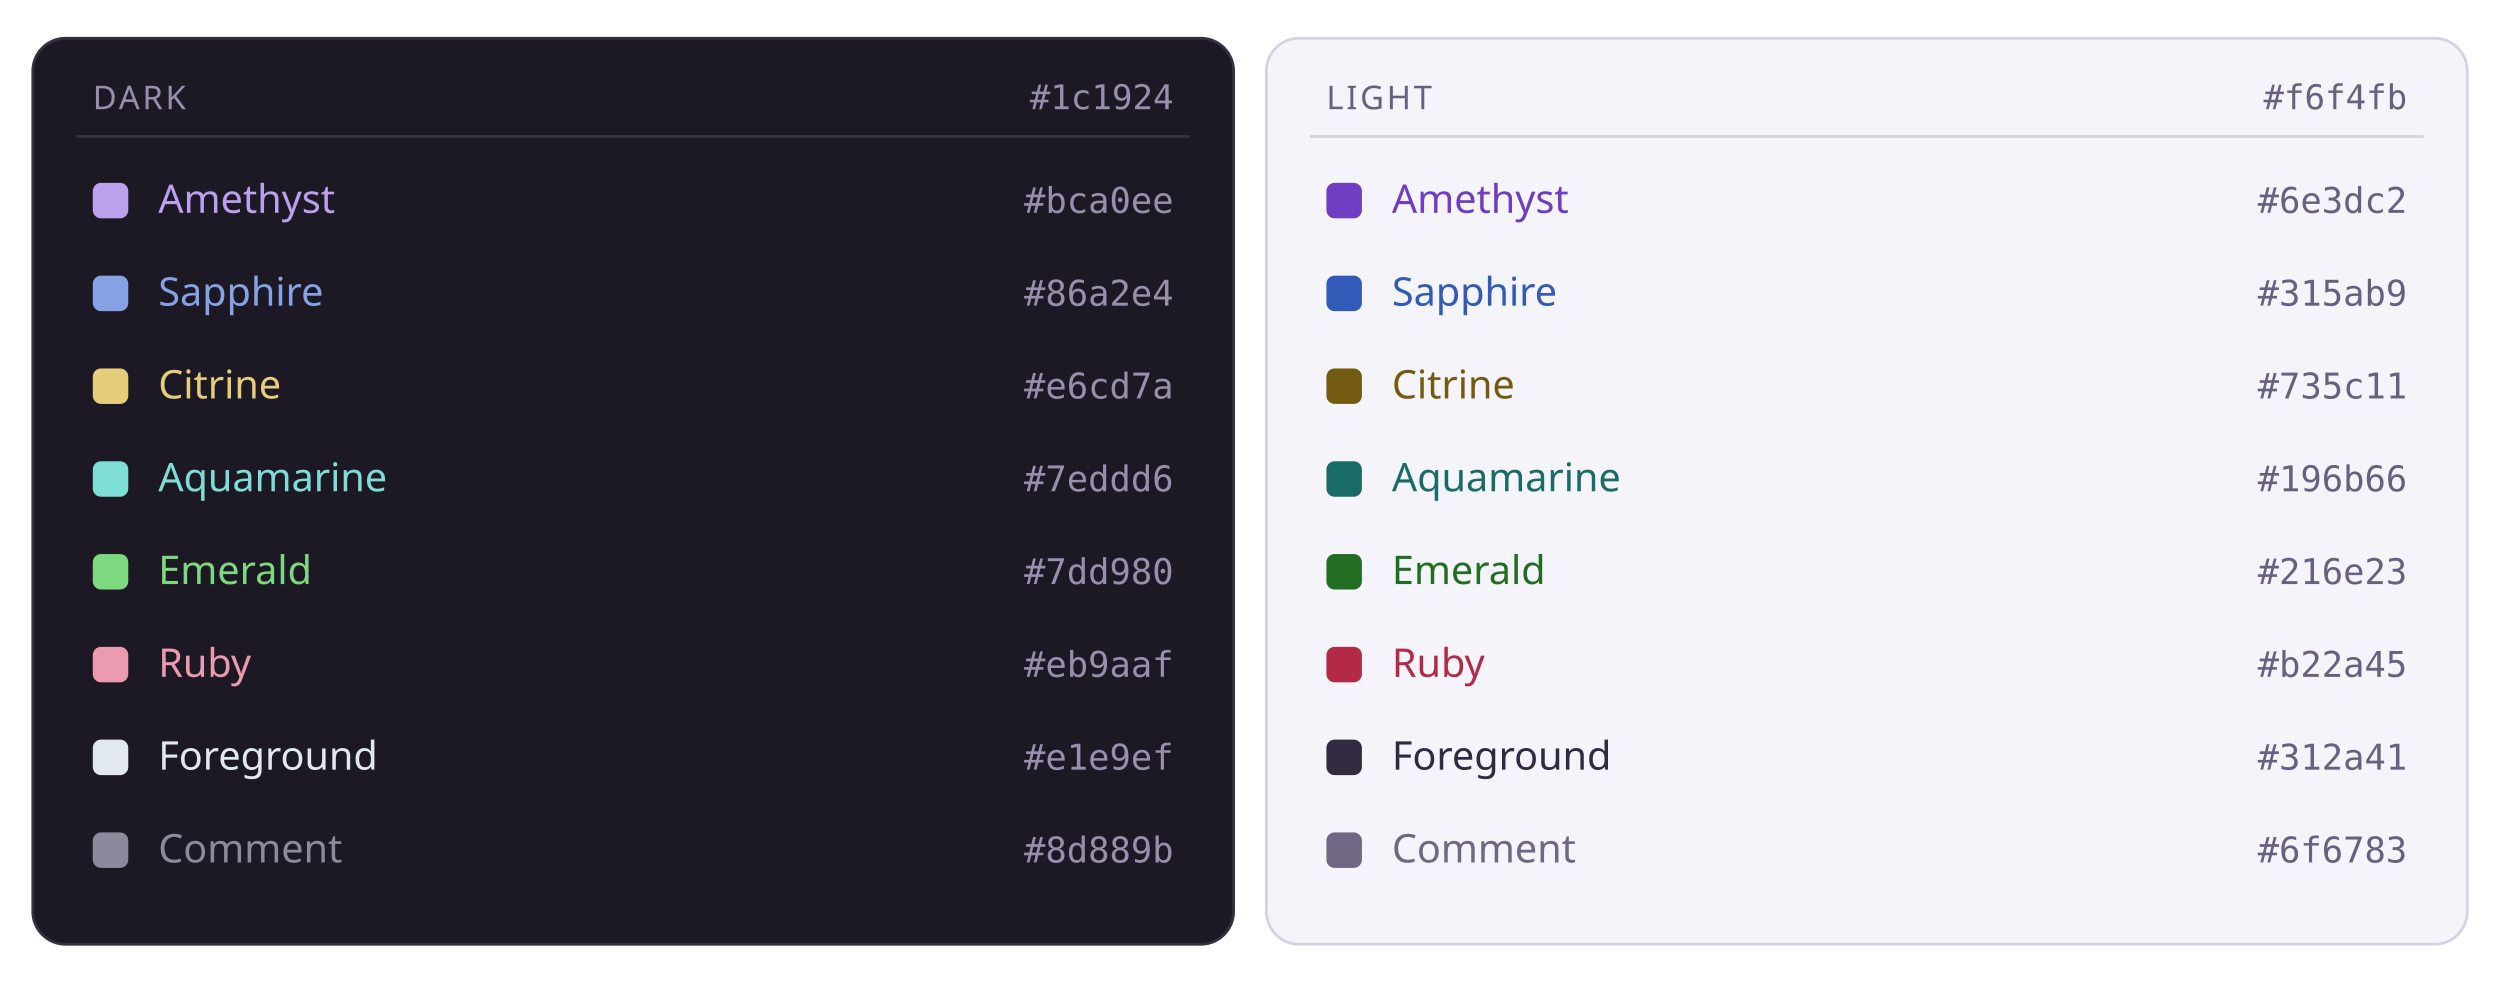
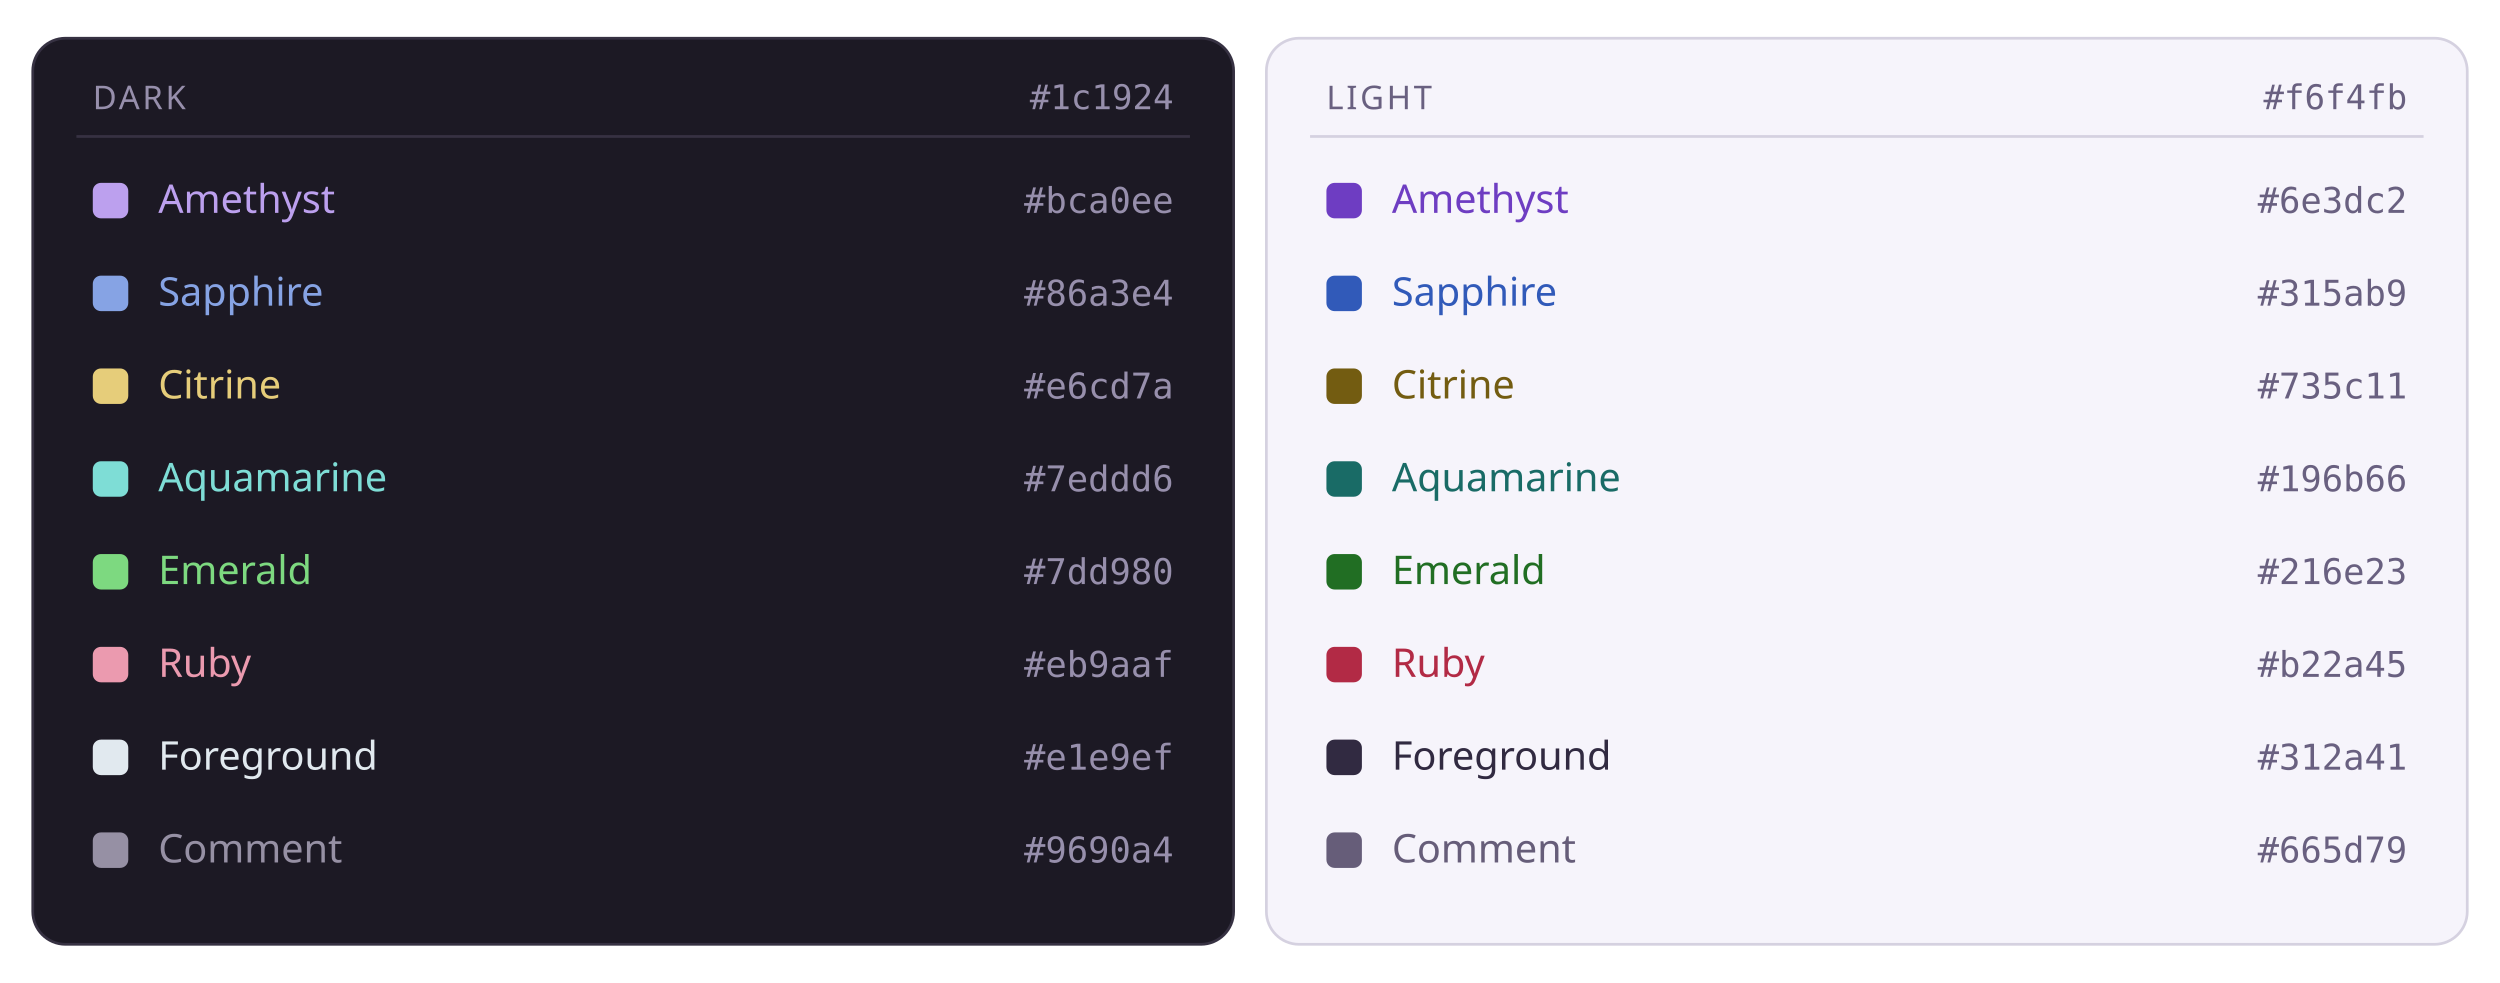
<svg xmlns="http://www.w3.org/2000/svg" width="916" height="360" viewBox="0 0 916 360" font-family="ui-sans-serif,system-ui,sans-serif">
  <rect x="12" y="14" width="440" height="332" rx="12" fill="#1c1924" stroke="#363142" />
  <text x="34" y="40" font-size="12" letter-spacing="1" fill="#978fac">DARK</text>
  <text x="430" y="40" text-anchor="end" font-size="12.5" fill="#978fac" font-family="ui-monospace,monospace">#1c1924</text>
  <line x1="28" y1="50" x2="436" y2="50" stroke="#363142" />
  <rect x="34" y="67" width="13" height="13" rx="3" fill="#bca0ee" />
  <text x="58" y="78" font-size="14.5" fill="#bca0ee">Amethyst</text>
  <text x="430" y="78" text-anchor="end" font-size="13" fill="#978fac" font-family="ui-monospace,monospace">#bca0ee</text>
-   <rect x="34" y="101" width="13" height="13" rx="3" fill="#86a2e4" />
-   <text x="58" y="112" font-size="14.5" fill="#86a2e4">Sapphire</text>
-   <text x="430" y="112" text-anchor="end" font-size="13" fill="#978fac" font-family="ui-monospace,monospace">#86a2e4</text>
+   <rect x="34" y="101" width="13" height="13" rx="3" fill="#86a3e4" />
+   <text x="58" y="112" font-size="14.5" fill="#86a3e4">Sapphire</text>
+   <text x="430" y="112" text-anchor="end" font-size="13" fill="#978fac" font-family="ui-monospace,monospace">#86a3e4</text>
  <rect x="34" y="135" width="13" height="13" rx="3" fill="#e6cd7a" />
  <text x="58" y="146" font-size="14.5" fill="#e6cd7a">Citrine</text>
  <text x="430" y="146" text-anchor="end" font-size="13" fill="#978fac" font-family="ui-monospace,monospace">#e6cd7a</text>
  <rect x="34" y="169" width="13" height="13" rx="3" fill="#7eddd6" />
  <text x="58" y="180" font-size="14.5" fill="#7eddd6">Aquamarine</text>
  <text x="430" y="180" text-anchor="end" font-size="13" fill="#978fac" font-family="ui-monospace,monospace">#7eddd6</text>
  <rect x="34" y="203" width="13" height="13" rx="3" fill="#7dd980" />
  <text x="58" y="214" font-size="14.5" fill="#7dd980">Emerald</text>
  <text x="430" y="214" text-anchor="end" font-size="13" fill="#978fac" font-family="ui-monospace,monospace">#7dd980</text>
  <rect x="34" y="237" width="13" height="13" rx="3" fill="#eb9aaf" />
  <text x="58" y="248" font-size="14.5" fill="#eb9aaf">Ruby</text>
  <text x="430" y="248" text-anchor="end" font-size="13" fill="#978fac" font-family="ui-monospace,monospace">#eb9aaf</text>
  <rect x="34" y="271" width="13" height="13" rx="3" fill="#e1e9ef" />
  <text x="58" y="282" font-size="14.5" fill="#e1e9ef">Foreground</text>
  <text x="430" y="282" text-anchor="end" font-size="13" fill="#978fac" font-family="ui-monospace,monospace">#e1e9ef</text>
-   <rect x="34" y="305" width="13" height="13" rx="3" fill="#8d889b" />
-   <text x="58" y="316" font-size="14.5" fill="#8d889b">Comment</text>
-   <text x="430" y="316" text-anchor="end" font-size="13" fill="#978fac" font-family="ui-monospace,monospace">#8d889b</text>
+   <rect x="34" y="305" width="13" height="13" rx="3" fill="#9690a4" />
+   <text x="58" y="316" font-size="14.5" fill="#9690a4">Comment</text>
+   <text x="430" y="316" text-anchor="end" font-size="13" fill="#978fac" font-family="ui-monospace,monospace">#9690a4</text>
  <rect x="464" y="14" width="440" height="332" rx="12" fill="#f6f4fb" stroke="#d5d1e0" />
  <text x="486" y="40" font-size="12" letter-spacing="1" fill="#696080">LIGHT</text>
  <text x="882" y="40" text-anchor="end" font-size="12.5" fill="#696080" font-family="ui-monospace,monospace">#f6f4fb</text>
  <line x1="480" y1="50" x2="888" y2="50" stroke="#d5d1e0" />
  <rect x="486" y="67" width="13" height="13" rx="3" fill="#6e3dc2" />
  <text x="510" y="78" font-size="14.5" fill="#6e3dc2">Amethyst</text>
  <text x="882" y="78" text-anchor="end" font-size="13" fill="#696080" font-family="ui-monospace,monospace">#6e3dc2</text>
  <rect x="486" y="101" width="13" height="13" rx="3" fill="#315ab9" />
  <text x="510" y="112" font-size="14.5" fill="#315ab9">Sapphire</text>
  <text x="882" y="112" text-anchor="end" font-size="13" fill="#696080" font-family="ui-monospace,monospace">#315ab9</text>
  <rect x="486" y="135" width="13" height="13" rx="3" fill="#735c11" />
  <text x="510" y="146" font-size="14.5" fill="#735c11">Citrine</text>
  <text x="882" y="146" text-anchor="end" font-size="13" fill="#696080" font-family="ui-monospace,monospace">#735c11</text>
  <rect x="486" y="169" width="13" height="13" rx="3" fill="#196b66" />
  <text x="510" y="180" font-size="14.5" fill="#196b66">Aquamarine</text>
  <text x="882" y="180" text-anchor="end" font-size="13" fill="#696080" font-family="ui-monospace,monospace">#196b66</text>
  <rect x="486" y="203" width="13" height="13" rx="3" fill="#216e23" />
  <text x="510" y="214" font-size="14.5" fill="#216e23">Emerald</text>
  <text x="882" y="214" text-anchor="end" font-size="13" fill="#696080" font-family="ui-monospace,monospace">#216e23</text>
  <rect x="486" y="237" width="13" height="13" rx="3" fill="#b22a45" />
  <text x="510" y="248" font-size="14.5" fill="#b22a45">Ruby</text>
  <text x="882" y="248" text-anchor="end" font-size="13" fill="#696080" font-family="ui-monospace,monospace">#b22a45</text>
  <rect x="486" y="271" width="13" height="13" rx="3" fill="#312a41" />
  <text x="510" y="282" font-size="14.5" fill="#312a41">Foreground</text>
  <text x="882" y="282" text-anchor="end" font-size="13" fill="#696080" font-family="ui-monospace,monospace">#312a41</text>
-   <rect x="486" y="305" width="13" height="13" rx="3" fill="#6f6783" />
-   <text x="510" y="316" font-size="14.5" fill="#6f6783">Comment</text>
-   <text x="882" y="316" text-anchor="end" font-size="13" fill="#696080" font-family="ui-monospace,monospace">#6f6783</text>
+   <rect x="486" y="305" width="13" height="13" rx="3" fill="#665d79" />
+   <text x="510" y="316" font-size="14.5" fill="#665d79">Comment</text>
+   <text x="882" y="316" text-anchor="end" font-size="13" fill="#696080" font-family="ui-monospace,monospace">#665d79</text>
</svg>
